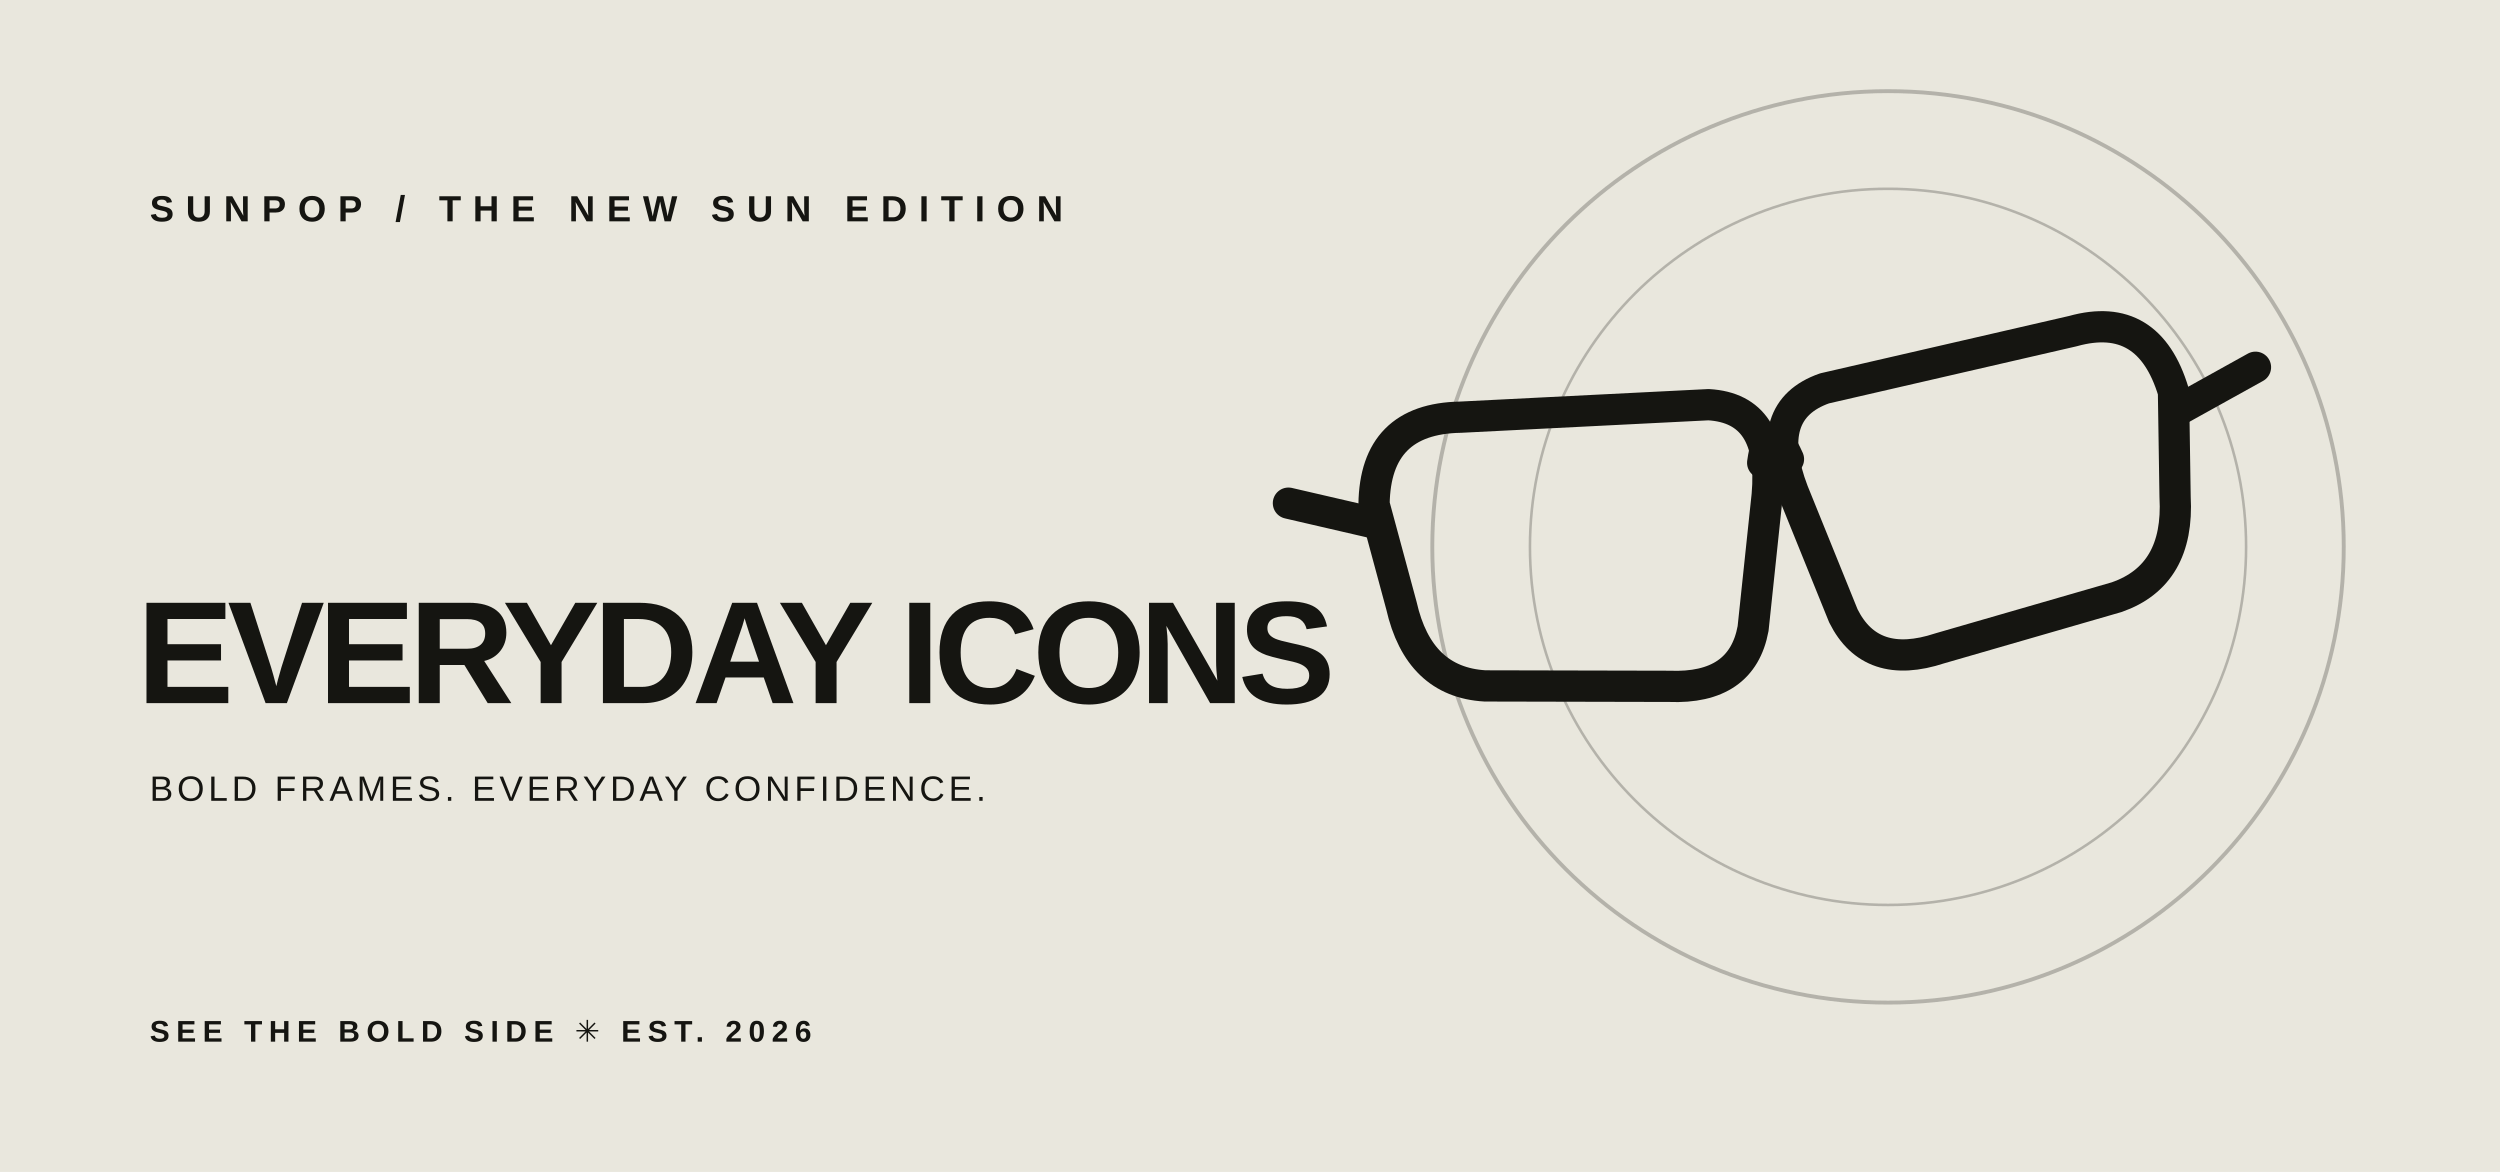
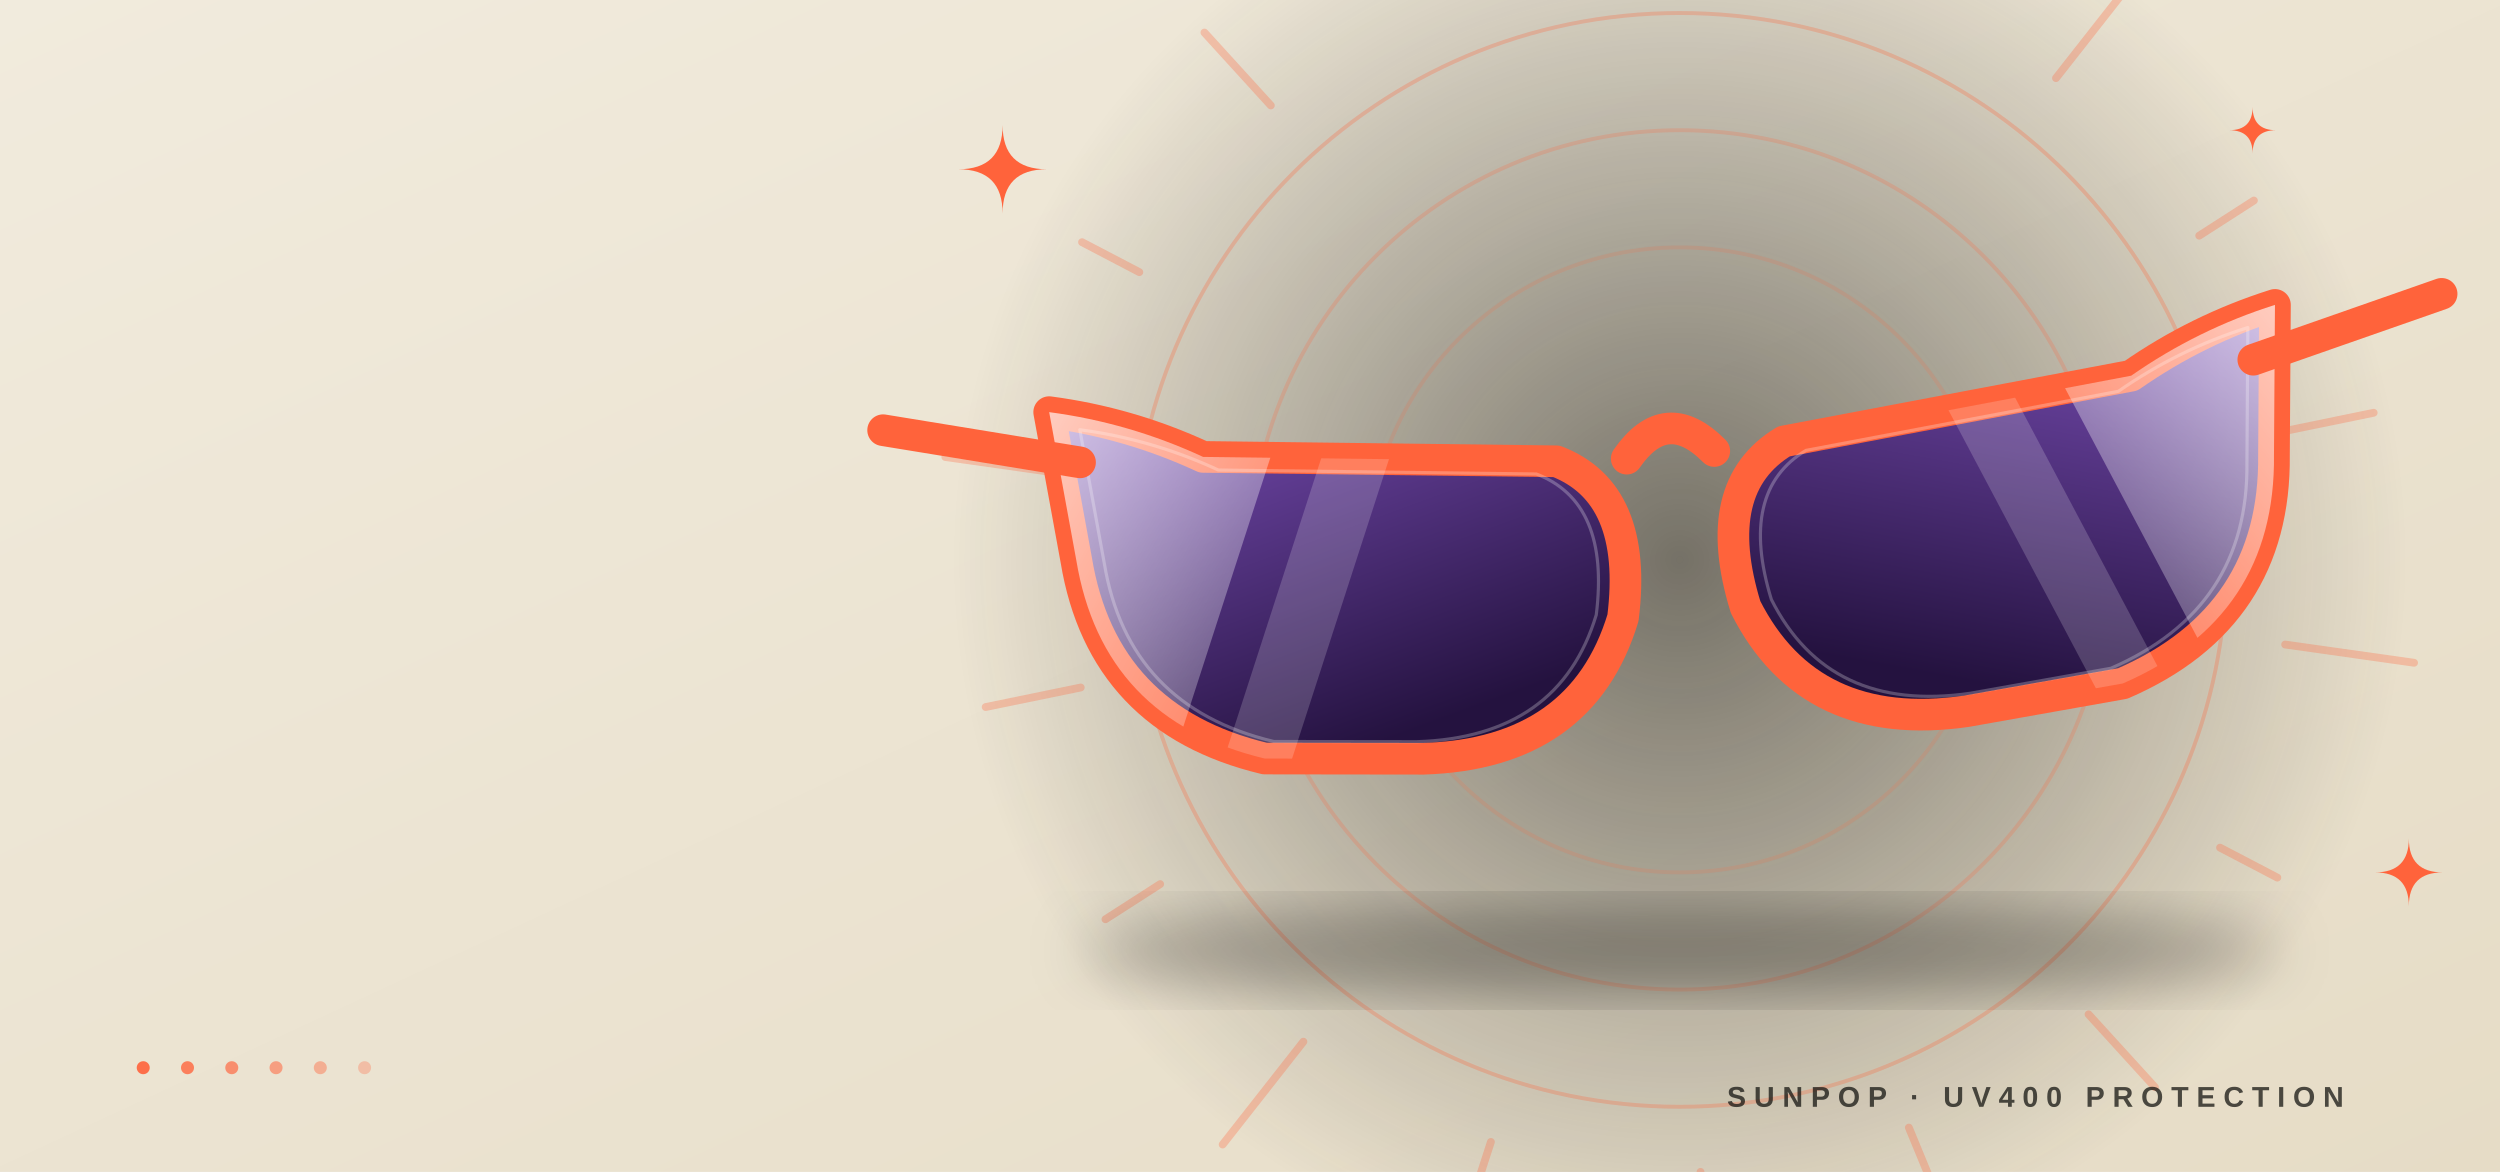
- <svg xmlns="http://www.w3.org/2000/svg" viewBox="0 0 1920 900">
-   <rect width="1920" height="900" fill="#e9e7dd" />
-   <circle cx="1450" cy="420" r="350" fill="none" stroke="#151511" stroke-width="3" opacity=".25" />
-   <circle cx="1450" cy="420" r="275" fill="none" stroke="#151511" stroke-width="2" opacity=".25" />
-   <g transform="translate(1060 250) rotate(-8 300 150)" fill="none" stroke="#151511" stroke-width="24" stroke-linecap="round" stroke-linejoin="round">
-     <path d="M0 95 Q10 30 75 38 L265 55 Q315 65 300 130 L275 230 Q260 275 205 265 L65 245 Q15 235 10 175Z" />
-     <path d="M355 55 L550 38 Q610 30 620 95 L610 175 Q605 235 555 245 L415 265 Q360 275 345 230 L320 130 Q305 65 355 55Z" />
-     <path d="M300 105 Q310 70 320 105" />
-     <path d="M0 110 L-65 85 M620 110 L685 85" />
+ <svg xmlns="http://www.w3.org/2000/svg" viewBox="0 0 1920 900" role="img" aria-label="SUNPOP sunglasses banner 4">
+   <defs>
+     <linearGradient id="bg" x1="0" y1="0" x2="1" y2="1">
+       <stop offset="0" stop-color="#f1ebdd" />
+       <stop offset="1" stop-color="#e6dcc6" />
+     </linearGradient>
+     <linearGradient id="lens" x1="0" y1="0" x2="0.4" y2="1">
+       <stop offset="0" stop-color="#7b4fb8" />
+       <stop offset="1" stop-color="#24123f" />
+     </linearGradient>
+     <linearGradient id="shine" x1="0" y1="0" x2="1" y2="1">
+       <stop offset="0" stop-color="#ffffff" stop-opacity=".75" />
+       <stop offset="1" stop-color="#ffffff" stop-opacity="0" />
+     </linearGradient>
+     <radialGradient id="glow">
+       <stop offset="0" stop-color="#151511" stop-opacity=".55" />
+       <stop offset="1" stop-color="#151511" stop-opacity="0" />
+     </radialGradient>
+     <filter id="blur">
+       <feGaussianBlur stdDeviation="22" />
+     </filter>
+   </defs>
+   <rect width="1920" height="900" fill="url(#bg)" />
+   <circle cx="1290" cy="430" r="560" fill="url(#glow)" />
+   <circle cx="1290" cy="430" r="420" fill="none" stroke="#ff633b" stroke-width="3" opacity="0.28" />
+   <circle cx="1290" cy="430" r="330" fill="none" stroke="#ff633b" stroke-width="3" opacity="0.22" />
+   <circle cx="1290" cy="430" r="240" fill="none" stroke="#ff633b" stroke-width="3" opacity="0.16" />
+   <line x1="1705" y1="651" x2="1749" y2="674" stroke="#ff633b" stroke-width="6" stroke-linecap="round" opacity=".3" />
+   <line x1="1604" y1="779" x2="1655" y2="835" stroke="#ff633b" stroke-width="6" stroke-linecap="round" opacity=".3" />
+   <line x1="1466" y1="866" x2="1504" y2="958" stroke="#ff633b" stroke-width="6" stroke-linecap="round" opacity=".3" />
+   <line x1="1306" y1="900" x2="1308" y2="950" stroke="#ff633b" stroke-width="6" stroke-linecap="round" opacity=".3" />
+   <line x1="1145" y1="877" x2="1122" y2="948" stroke="#ff633b" stroke-width="6" stroke-linecap="round" opacity=".3" />
+   <line x1="1001" y1="800" x2="939" y2="879" stroke="#ff633b" stroke-width="6" stroke-linecap="round" opacity=".3" />
+   <line x1="891" y1="679" x2="849" y2="706" stroke="#ff633b" stroke-width="6" stroke-linecap="round" opacity=".3" />
+   <line x1="830" y1="528" x2="757" y2="543" stroke="#ff633b" stroke-width="6" stroke-linecap="round" opacity=".3" />
+   <line x1="825" y1="365" x2="726" y2="351" stroke="#ff633b" stroke-width="6" stroke-linecap="round" opacity=".3" />
+   <line x1="875" y1="209" x2="831" y2="186" stroke="#ff633b" stroke-width="6" stroke-linecap="round" opacity=".3" />
+   <line x1="976" y1="81" x2="925" y2="25" stroke="#ff633b" stroke-width="6" stroke-linecap="round" opacity=".3" />
+   <line x1="1114" y1="-6" x2="1076" y2="-98" stroke="#ff633b" stroke-width="6" stroke-linecap="round" opacity=".3" />
+   <line x1="1274" y1="-40" x2="1272" y2="-90" stroke="#ff633b" stroke-width="6" stroke-linecap="round" opacity=".3" />
+   <line x1="1435" y1="-17" x2="1458" y2="-88" stroke="#ff633b" stroke-width="6" stroke-linecap="round" opacity=".3" />
+   <line x1="1579" y1="60" x2="1641" y2="-19" stroke="#ff633b" stroke-width="6" stroke-linecap="round" opacity=".3" />
+   <line x1="1689" y1="181" x2="1731" y2="154" stroke="#ff633b" stroke-width="6" stroke-linecap="round" opacity=".3" />
+   <line x1="1750" y1="332" x2="1823" y2="317" stroke="#ff633b" stroke-width="6" stroke-linecap="round" opacity=".3" />
+   <line x1="1755" y1="495" x2="1854" y2="509" stroke="#ff633b" stroke-width="6" stroke-linecap="round" opacity=".3" />
+   <circle cx="110" cy="820" r="5" fill="#ff633b" opacity="0.90" />
+   <circle cx="144" cy="820" r="5" fill="#ff633b" opacity="0.78" />
+   <circle cx="178" cy="820" r="5" fill="#ff633b" opacity="0.66" />
+   <circle cx="212" cy="820" r="5" fill="#ff633b" opacity="0.54" />
+   <circle cx="246" cy="820" r="5" fill="#ff633b" opacity="0.42" />
+   <circle cx="280" cy="820" r="5" fill="#ff633b" opacity="0.30" />
+   <ellipse cx="1290" cy="730" rx="460" ry="38" fill="#000" opacity=".28" filter="url(#blur)" />
+   <g transform="translate(1290 430) rotate(-5) scale(1.35)" stroke-linejoin="round" stroke-linecap="round">
+     <g transform="translate(-185 0) scale(1 1)">
+       <path d="M-165 -115 Q-120 -105 -80 -82 L120 -62 Q165 -40 150 30 Q120 105 30 100 L-60 92 Q-150 62 -157 -30Z" fill="url(#lens)" stroke="#ff633b" stroke-width="18" />
+       <path d="M-165 -115 Q-120 -105 -80 -82 L120 -62 Q165 -40 150 30 Q120 105 30 100 L-60 92 Q-150 62 -157 -30Z" fill="none" stroke="#ffffff" stroke-width="2" opacity=".25" transform="scale(.9)" />
+       <clipPath id="c40">
+         <path d="M-165 -115 Q-120 -105 -80 -82 L120 -62 Q165 -40 150 30 Q120 105 30 100 L-60 92 Q-150 62 -157 -30Z" />
+       </clipPath>
+       <g clip-path="url(#c40)">
+         <path d="M-170 -130 L-20 -130 L-130 130 L-190 130Z" fill="url(#shine)" />
+         <path d="M10 -130 L50 -130 L-60 130 L-100 130Z" fill="#ffffff" opacity=".18" />
+       </g>
+       <path d="M-150 -85 L-260 -113" stroke="#ff633b" stroke-width="18" fill="none" />
+     </g>
+     <g transform="translate(185 0) scale(-1 1)">
+       <path d="M-165 -115 Q-120 -105 -80 -82 L120 -62 Q165 -40 150 30 Q120 105 30 100 L-60 92 Q-150 62 -157 -30Z" fill="url(#lens)" stroke="#ff633b" stroke-width="18" />
+       <path d="M-165 -115 Q-120 -105 -80 -82 L120 -62 Q165 -40 150 30 Q120 105 30 100 L-60 92 Q-150 62 -157 -30Z" fill="none" stroke="#ffffff" stroke-width="2" opacity=".25" transform="scale(.9)" />
+       <clipPath id="c41">
+         <path d="M-165 -115 Q-120 -105 -80 -82 L120 -62 Q165 -40 150 30 Q120 105 30 100 L-60 92 Q-150 62 -157 -30Z" />
+       </clipPath>
+       <g clip-path="url(#c41)">
+         <path d="M-170 -130 L-20 -130 L-130 130 L-190 130Z" fill="url(#shine)" />
+         <path d="M10 -130 L50 -130 L-60 130 L-100 130Z" fill="#ffffff" opacity=".18" />
+       </g>
+       <path d="M-150 -85 L-260 -113" stroke="#ff633b" stroke-width="18" fill="none" />
+     </g>
+     <path d="M-25 -60 Q0 -90 25 -60" fill="none" stroke="#ff633b" stroke-width="18" />
  </g>
-   <text x="115" y="170" font-family="Arial,sans-serif" font-size="28" font-weight="700" letter-spacing="9" fill="#151511">SUNPOP / THE NEW SUN EDITION</text>
-   <text x="105" y="540" font-family="Arial,sans-serif" font-size="112" font-weight="800" letter-spacing="-5" fill="#151511">EVERYDAY ICONS</text>
-   <text x="115" y="615" font-family="Arial,sans-serif" font-size="27" letter-spacing="3" fill="#151511">BOLD FRAMES. EVERYDAY CONFIDENCE.</text>
-   <text x="115" y="800" font-family="Arial,sans-serif" font-size="23" font-weight="700" letter-spacing="5" fill="#151511">SEE THE BOLD SIDE  ✳  EST. 2026</text>
+   <path d="M770 96 Q770 130 804 130 Q770 130 770 164 Q770 130 736 130 Q770 130 770 96Z" fill="#ff633b" />
+   <path d="M1850 644 Q1850 670 1876 670 Q1850 670 1850 696 Q1850 670 1824 670 Q1850 670 1850 644Z" fill="#ff633b" />
+   <path d="M1730 82 Q1730 100 1748 100 Q1730 100 1730 118 Q1730 100 1712 100 Q1730 100 1730 82Z" fill="#ff633b" />
+   <text x="1800" y="850" text-anchor="end" font-family="Arial,sans-serif" font-size="22" font-weight="700" letter-spacing="6" fill="#151511" opacity=".75">SUNPOP  ·  UV400 PROTECTION</text>
</svg>
